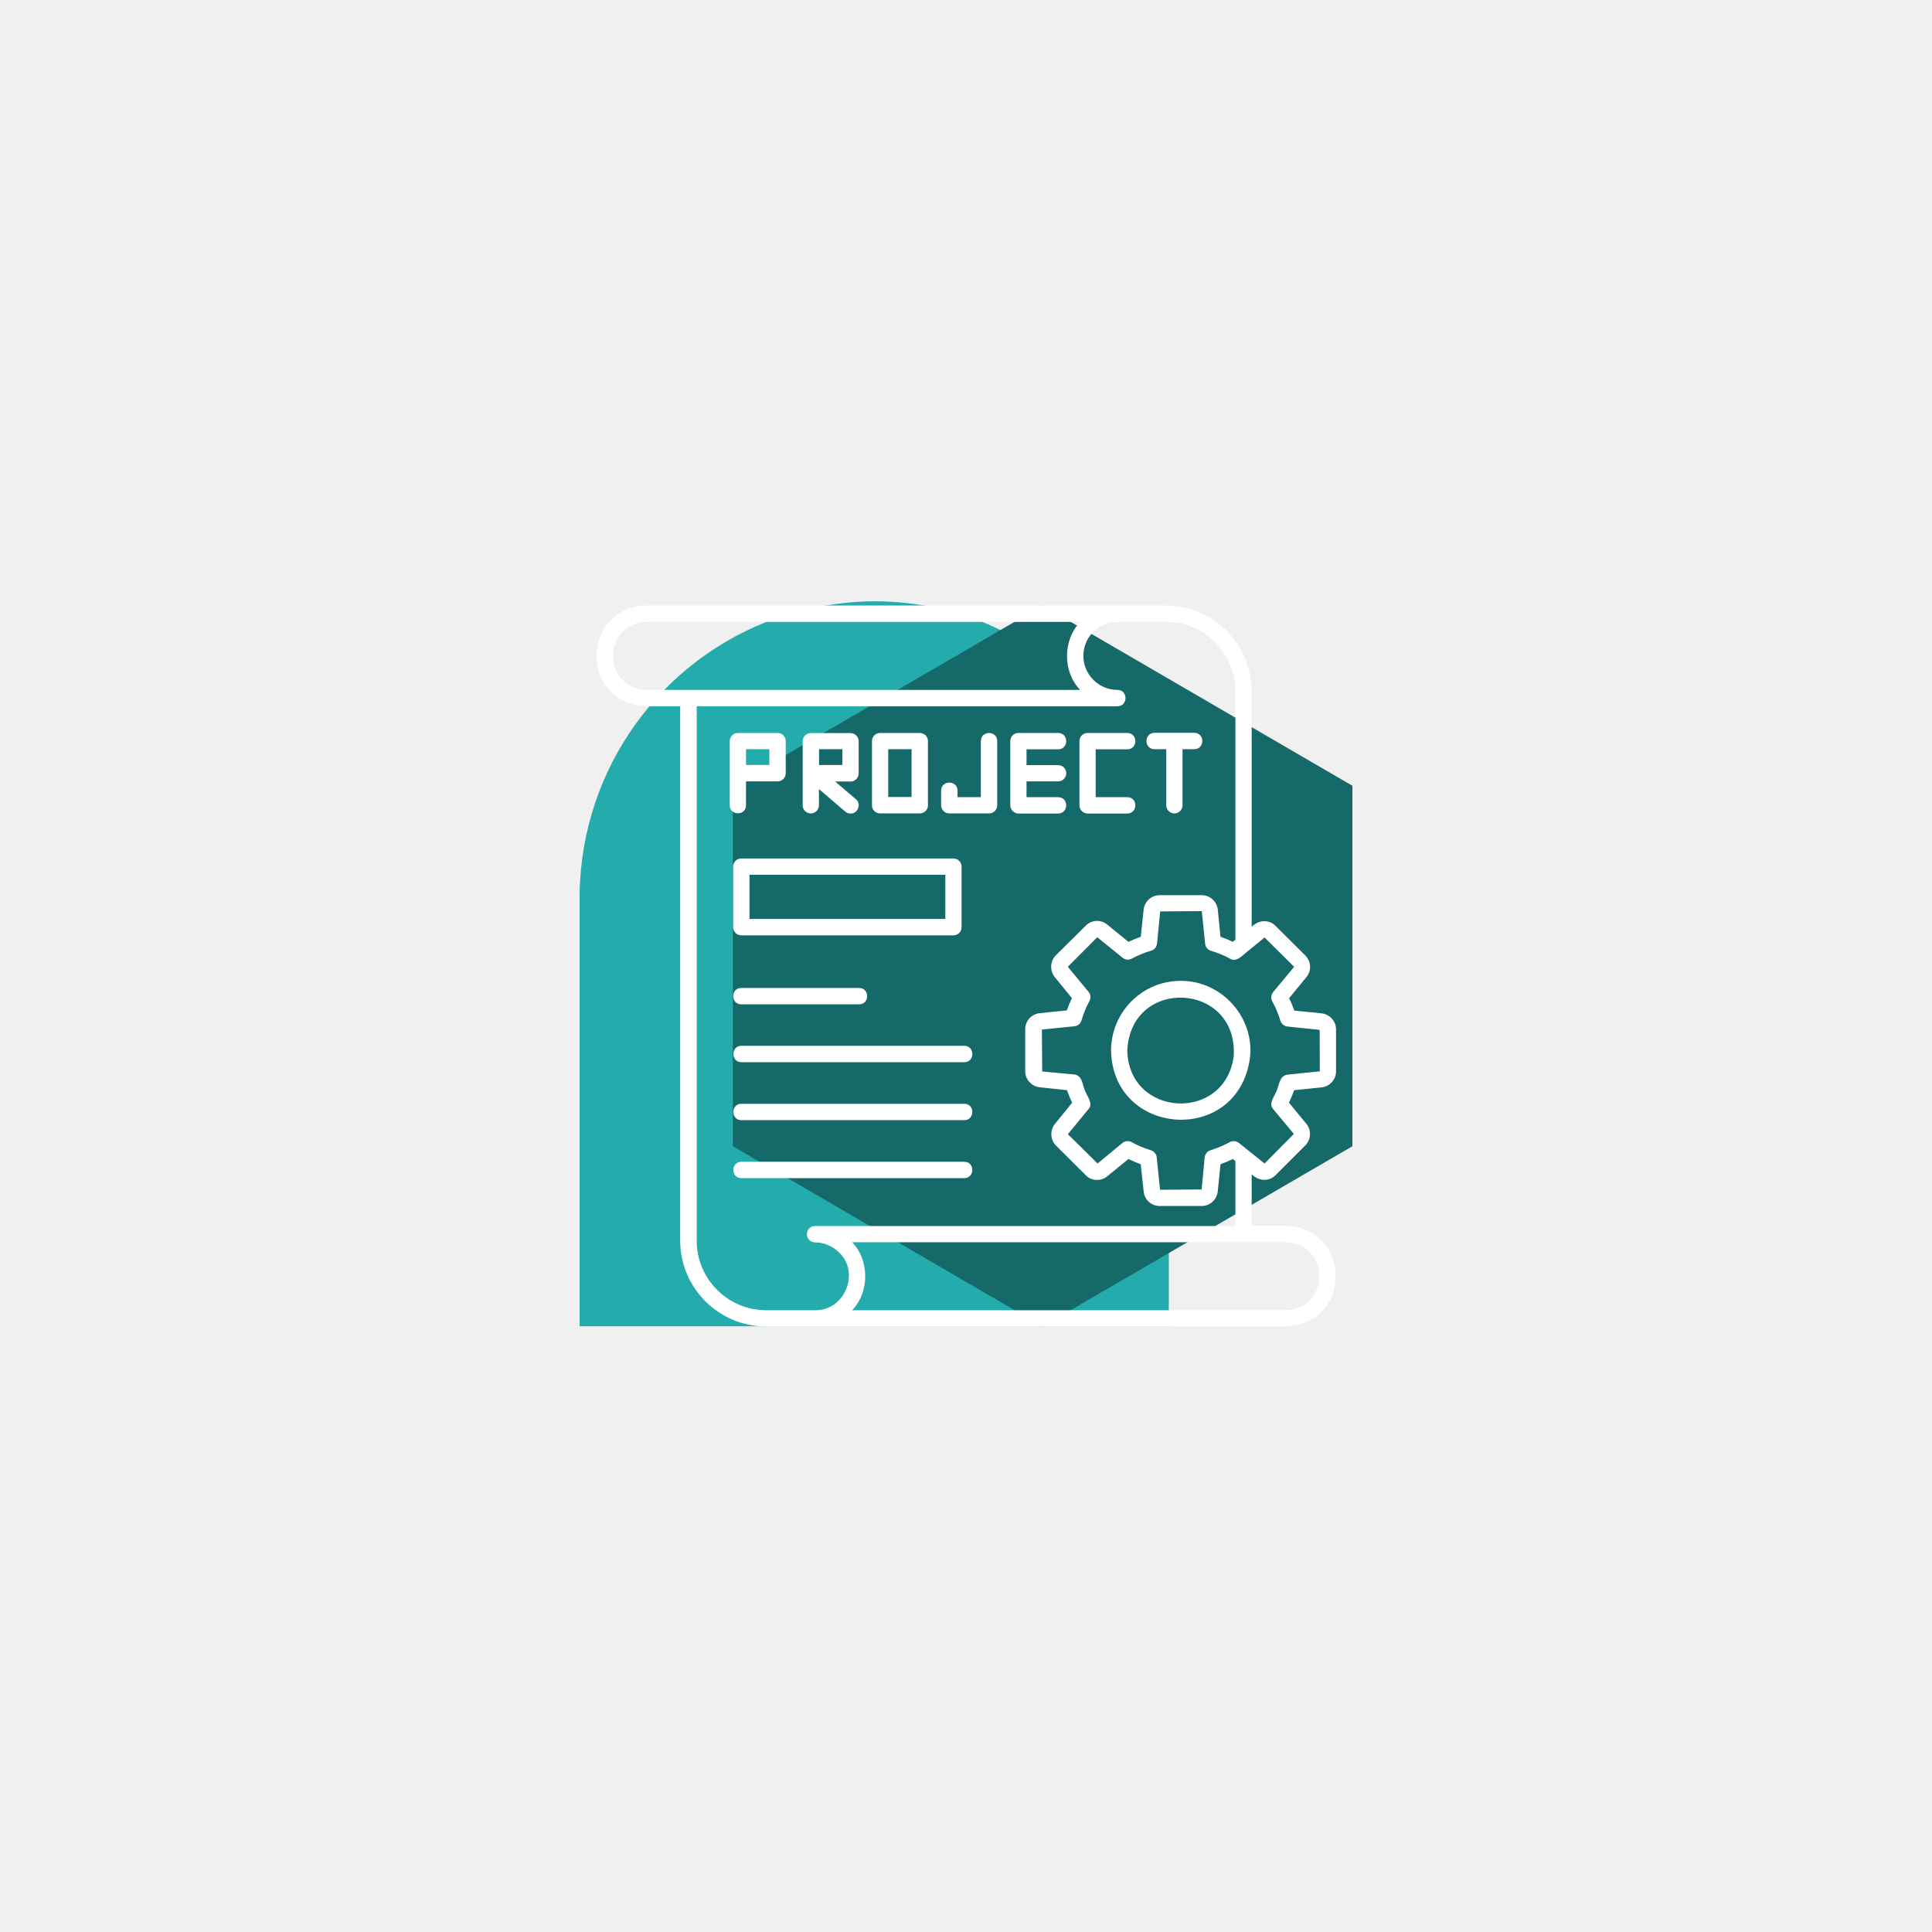
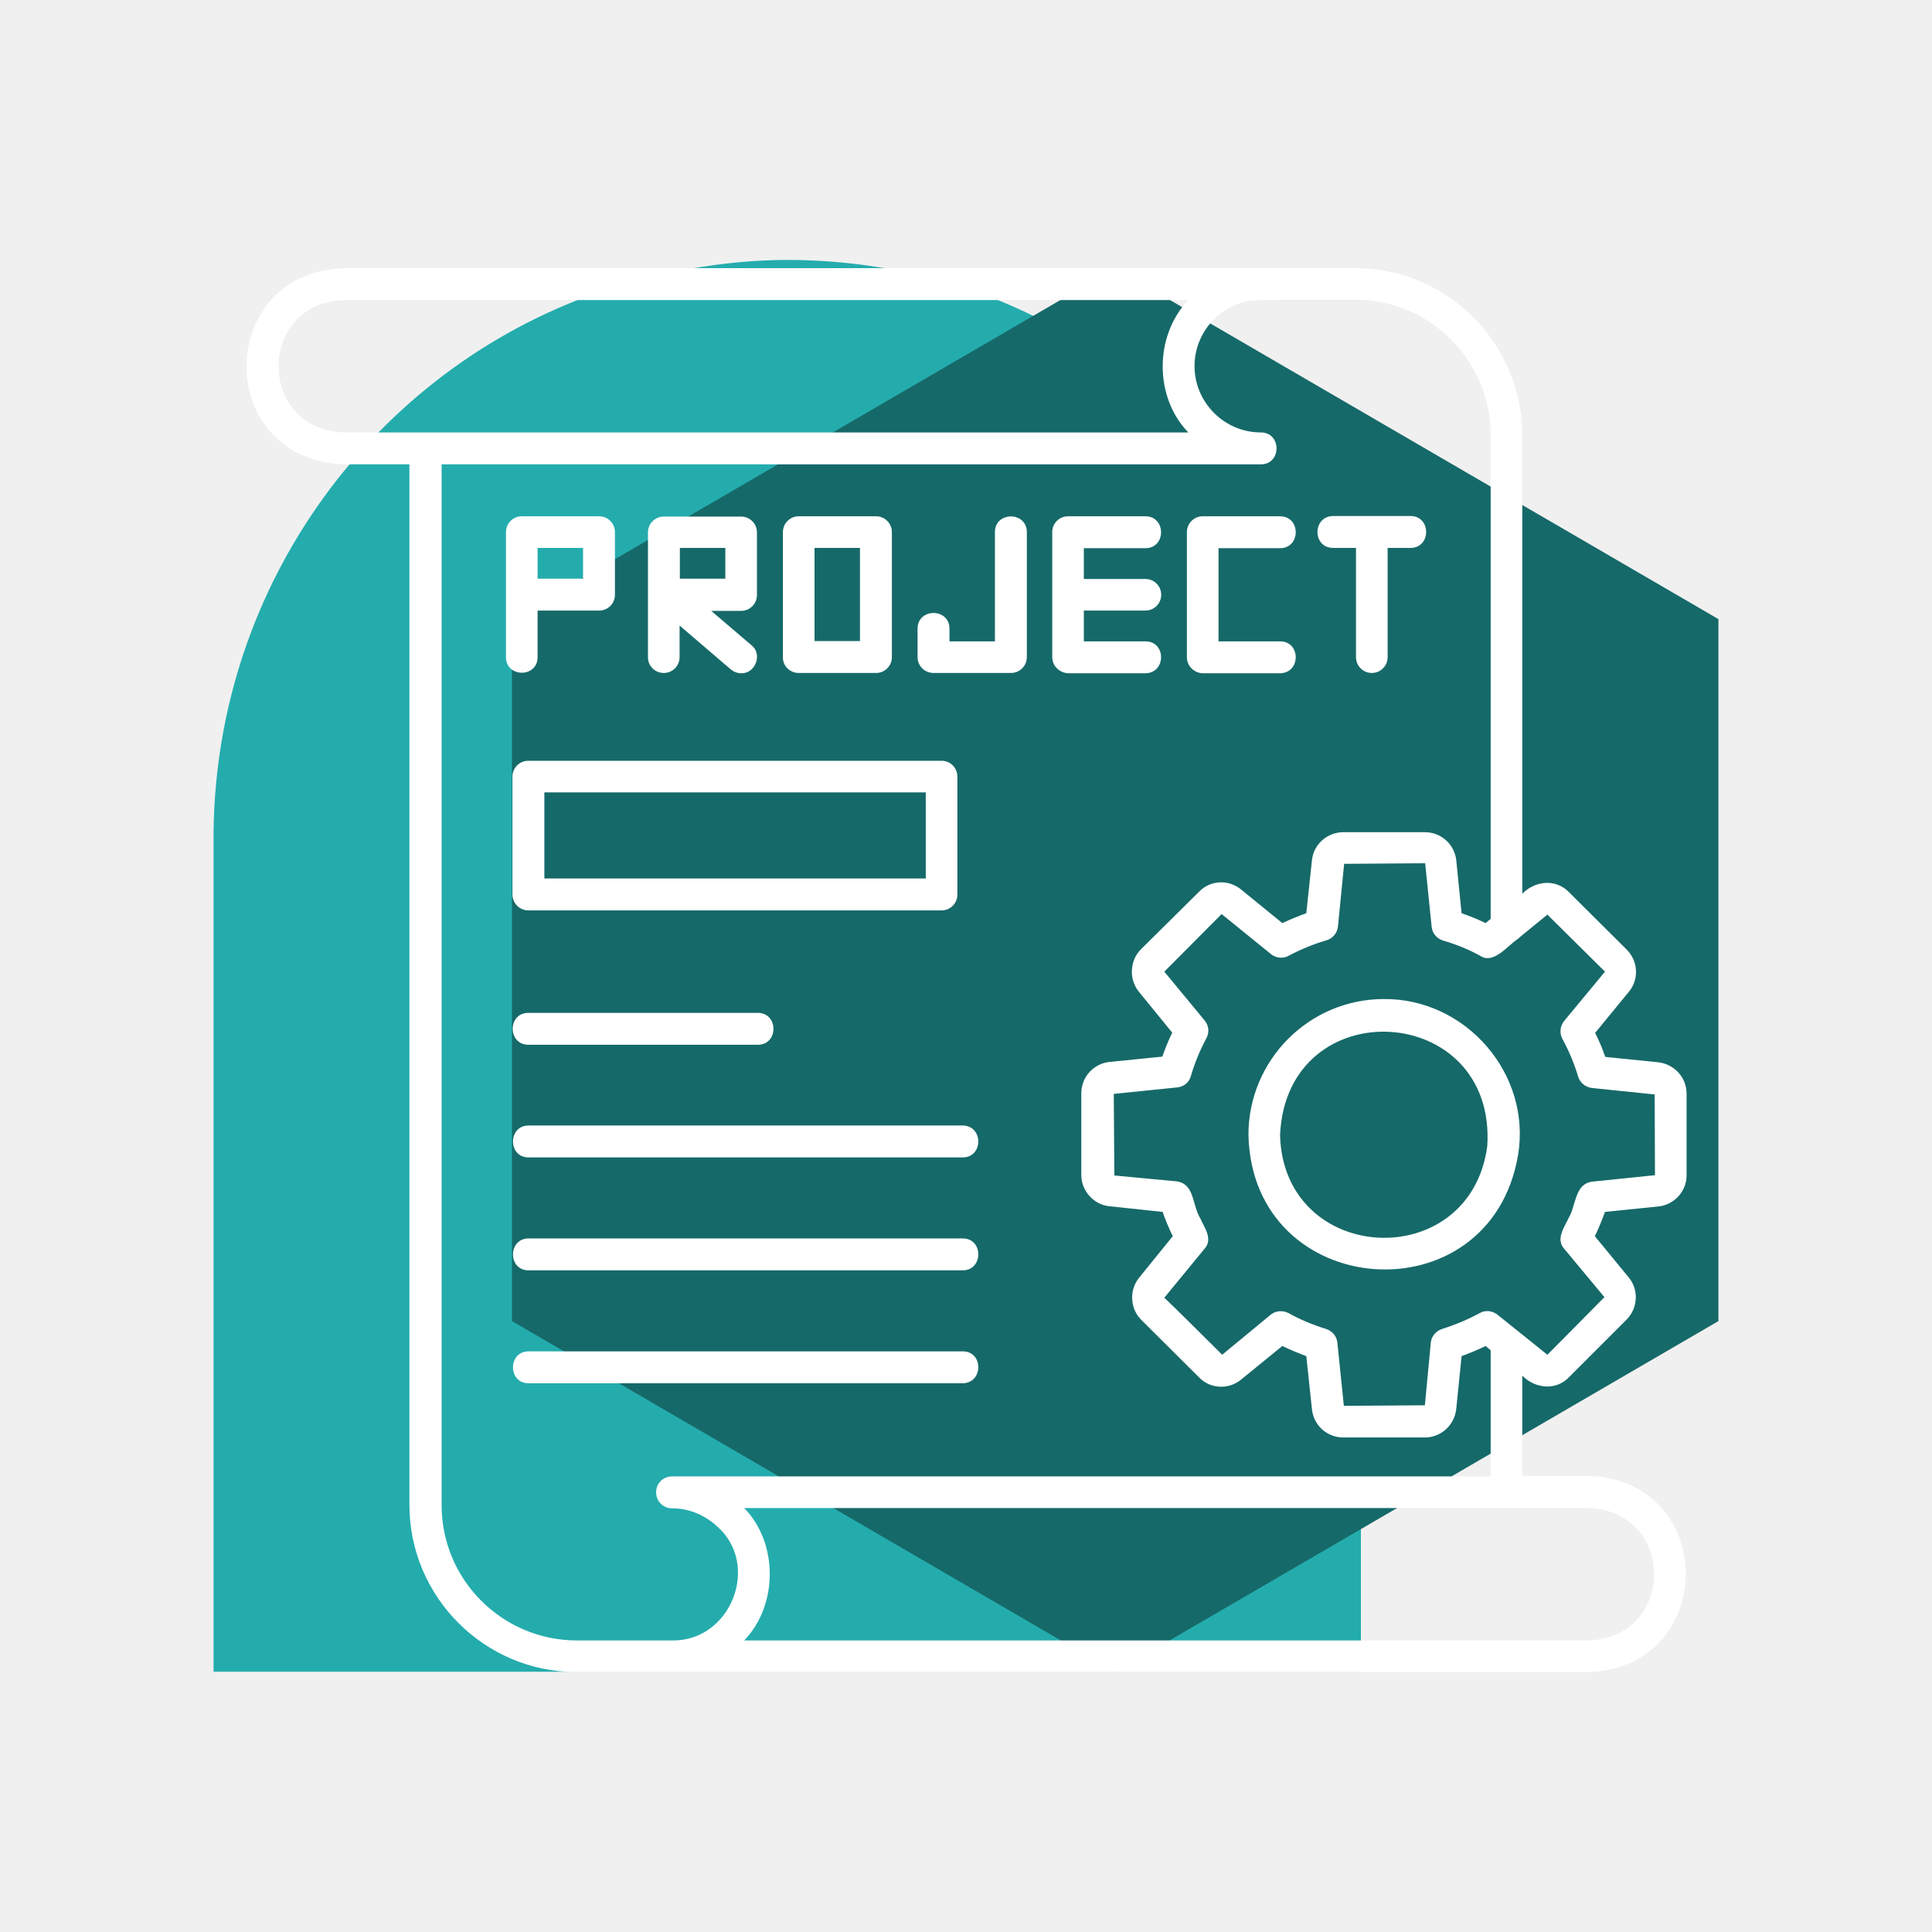
<svg xmlns="http://www.w3.org/2000/svg" width="1080" zoomAndPan="magnify" viewBox="0 0 810 810" height="1080" preserveAspectRatio="xMidYMid meet" version="1.0">
  <defs>
-     <clipPath id="41b5efd0a2">
-       <path d="M 243 252.102 L 490.027 252.102 L 490.027 557 L 243 557 Z M 243 252.102 " clip-rule="nonzero" />
+     <clipPath id="50536c3041">
+       <path d="M 89.539 108.98 L 570.57 108.98 L 570.57 701 L 89.539 701 Z M 89.539 108.98 " clip-rule="nonzero" />
    </clipPath>
-     <clipPath id="42a68e8320">
-       <path d="M 325.387 259.234 C 338.012 254.926 352.449 252.102 366.578 252.102 C 380.711 252.102 394.309 254.523 406.84 258.828 C 407.105 258.965 407.371 258.965 407.641 259.098 C 454.699 276.324 489.359 321.816 490.027 374.977 L 490.027 556.133 L 243 556.133 L 243 375.113 C 243.668 321.547 277.793 276.059 325.387 259.234 Z M 325.387 259.234 " clip-rule="nonzero" />
+     <clipPath id="0da90d2f7e">
+       <path d="M 249.969 122.871 C 274.551 114.484 302.668 108.98 330.184 108.98 C 357.703 108.98 384.18 113.699 408.582 122.086 C 409.102 122.348 409.621 122.348 410.141 122.609 C 501.777 156.156 569.273 244.738 570.57 348.258 L 570.57 701.02 L 89.539 701.02 L 89.539 348.52 C 90.836 244.215 157.293 155.629 249.969 122.871 Z M 249.969 122.871 " clip-rule="nonzero" />
    </clipPath>
-     <clipPath id="ab56274492">
-       <path d="M 307.242 253.867 L 567 253.867 L 567 556.242 L 307.242 556.242 Z M 307.242 253.867 " clip-rule="nonzero" />
+     <clipPath id="844463668c">
+       <path d="M 214.637 112.422 L 720.461 112.422 L 720.461 701.234 L 214.637 701.234 Z M 214.637 112.422 " clip-rule="nonzero" />
    </clipPath>
-     <clipPath id="6c9291f850">
-       <path d="M 437.121 253.867 L 567 329.434 L 567 480.566 L 437.121 556.133 L 307.242 480.566 L 307.242 329.434 Z M 437.121 253.867 " clip-rule="nonzero" />
+     <clipPath id="fc7d478d20">
+       <path d="M 467.547 112.422 L 720.461 259.57 L 720.461 553.871 L 467.547 701.02 L 214.637 553.871 L 214.637 259.57 Z M 467.547 112.422 " clip-rule="nonzero" />
    </clipPath>
-     <clipPath id="05a3d7ba90">
-       <path d="M 250 253.867 L 561 253.867 L 561 556.117 L 250 556.117 Z M 250 253.867 " clip-rule="nonzero" />
+     <clipPath id="cff6928aa7">
+       <path d="M 103 112.422 L 708 112.422 L 708 701.172 L 103 701.172 Z M 103 112.422 " clip-rule="nonzero" />
    </clipPath>
  </defs>
-   <g clip-path="url(#41b5efd0a2)">
-     <g clip-path="url(#42a68e8320)">
-       <path fill="#24acad" d="M 243 252.102 L 490.027 252.102 L 490.027 556.059 L 243 556.059 Z M 243 252.102 " fill-opacity="1" fill-rule="nonzero" />
+   <g clip-path="url(#50536c3041)">
+     <g clip-path="url(#0da90d2f7e)">
+       <path fill="#24acad" d="M 89.539 108.98 L 570.57 108.98 L 570.57 700.875 L 89.539 700.875 Z M 89.539 108.98 " fill-opacity="1" fill-rule="nonzero" />
    </g>
  </g>
-   <g clip-path="url(#ab56274492)">
-     <g clip-path="url(#6c9291f850)">
-       <path fill="#166969" d="M 307.242 253.867 L 567 253.867 L 567 556.242 L 307.242 556.242 Z M 307.242 253.867 " fill-opacity="1" fill-rule="nonzero" />
+   <g clip-path="url(#844463668c)">
+     <g clip-path="url(#fc7d478d20)">
+       <path fill="#166969" d="M 214.637 112.422 L 720.461 112.422 L 720.461 701.234 L 214.637 701.234 Z M 214.637 112.422 " fill-opacity="1" fill-rule="nonzero" />
    </g>
  </g>
-   <g clip-path="url(#05a3d7ba90)">
-     <path fill="#ffffff" d="M 494.984 411.227 C 478.879 411.227 465.812 424.355 465.812 440.465 C 466.602 476.387 517.84 480.152 523.855 444.84 C 526.773 427.395 512.672 411.105 494.984 411.227 Z M 517.23 442.895 C 513.523 470.609 473.285 468.543 472.617 440.465 C 474.078 409.223 519.238 411.777 517.23 442.895 Z M 553.941 455.902 C 557.406 455.598 560.141 452.68 560.141 449.215 L 560.141 431.59 C 560.141 428.125 557.527 425.27 554.062 424.844 L 542.637 423.688 C 542.031 421.926 541.301 420.164 540.449 418.523 L 547.684 409.707 C 549.93 407.035 549.75 403.082 547.258 400.59 L 534.797 388.191 C 531.941 385.273 527.504 385.762 524.77 388.559 L 524.77 289.848 C 524.77 270.035 508.602 253.867 488.785 253.867 C 488.727 253.867 468.426 253.867 468.363 253.867 C 468.363 253.867 271.07 253.867 271.07 253.867 C 243.172 254.84 243.051 295.078 271.07 296.109 L 285.172 296.109 L 285.172 520.148 C 285.172 539.961 301.34 556.129 321.152 556.129 L 341.637 556.129 C 341.637 556.129 538.992 556.129 538.992 556.129 C 566.949 555.156 566.949 514.859 538.992 513.887 C 538.992 513.887 524.77 513.887 524.77 513.887 L 524.77 492.309 C 527.504 495.105 532 495.594 534.797 492.676 C 534.797 492.676 547.258 480.215 547.258 480.215 C 549.688 477.723 549.871 473.773 547.684 471.156 L 540.391 462.285 C 541.238 460.582 541.969 458.699 542.578 457.059 Z M 271.129 289.242 C 252.289 288.633 252.289 261.344 271.129 260.734 L 452.863 260.734 C 445.512 268.453 445.512 281.645 452.863 289.242 Z M 341.695 549.32 C 341.695 549.32 321.215 549.32 321.215 549.32 C 305.168 549.32 292.102 536.254 292.102 520.207 L 292.102 296.109 L 468.484 296.109 C 472.984 296.109 472.984 289.242 468.484 289.242 C 460.582 289.242 454.203 282.738 454.203 274.957 C 454.203 268.09 459.125 262.316 465.566 260.98 C 466.723 260.492 487.023 260.734 488.848 260.676 C 504.895 260.676 517.961 273.742 517.961 289.789 L 517.961 393.965 L 516.867 394.879 C 515.164 394.027 513.402 393.359 511.699 392.75 L 510.547 381.262 C 510.121 377.859 507.262 375.309 503.797 375.309 L 486.234 375.309 C 482.828 375.309 479.852 377.859 479.488 381.324 L 478.27 392.75 C 476.57 393.359 474.805 394.09 473.105 394.879 L 464.23 387.645 C 461.496 385.398 457.543 385.641 455.176 388.133 L 442.652 400.531 C 440.281 402.902 440.039 406.914 442.168 409.586 L 449.398 418.461 C 448.609 420.102 447.879 421.863 447.273 423.629 L 435.785 424.781 C 432.383 425.207 429.828 428.066 429.828 431.527 L 429.828 449.156 C 429.828 452.5 432.504 455.539 435.906 455.84 L 447.332 457.059 C 447.879 458.637 448.672 460.582 449.523 462.285 L 442.227 471.281 C 440.102 473.953 440.344 477.906 442.715 480.273 L 455.113 492.613 C 457.484 495.168 461.496 495.41 464.23 493.16 L 473.105 485.926 C 474.746 486.719 476.508 487.445 478.27 488.117 L 479.488 499.543 C 479.852 503.008 482.707 505.621 486.234 505.621 L 503.797 505.621 C 507.203 505.621 510.121 503.066 510.547 499.543 L 511.699 488.117 C 513.523 487.445 515.227 486.719 516.867 485.926 L 517.961 486.84 L 517.961 514.008 L 341.695 514.008 C 339.754 514.008 338.234 515.59 338.293 517.473 C 338.293 519.355 339.812 520.875 341.695 520.875 C 345.465 520.875 348.867 522.395 351.422 524.766 C 360.844 533.031 354.398 549.566 341.695 549.32 Z M 538.992 520.816 C 557.832 521.422 557.832 548.715 538.992 549.32 C 538.992 549.32 357.258 549.32 357.258 549.32 C 364.609 541.664 364.551 528.293 357.258 520.816 C 365.582 520.816 536.742 520.816 538.992 520.816 Z M 533.762 464.957 C 533.762 464.957 542.457 475.414 542.457 475.414 L 530.176 487.812 L 519.418 479.18 C 518.324 478.332 516.805 478.148 515.652 478.816 C 513.219 480.152 510.484 481.309 507.445 482.281 C 506.168 482.707 505.195 483.859 505.074 485.199 L 503.797 498.691 L 486.355 498.812 L 484.957 485.199 C 484.836 483.859 483.863 482.707 482.586 482.281 C 479.668 481.371 476.871 480.215 474.383 478.816 C 473.164 478.207 471.645 478.332 470.613 479.18 L 460.16 487.812 C 458.457 486.109 449.219 476.934 447.699 475.535 L 456.391 464.957 C 458.215 462.891 456.328 460.461 455.477 458.516 C 453.656 455.539 454.262 451.16 450.496 450.492 C 450.496 450.492 436.941 449.215 436.941 449.215 L 436.82 431.652 L 450.496 430.254 C 451.891 430.133 453.047 429.16 453.41 427.82 C 454.262 424.902 455.418 422.168 456.754 419.676 C 457.422 418.461 457.301 416.941 456.391 415.848 L 447.699 405.332 L 460.035 392.934 L 470.672 401.562 C 471.766 402.414 473.227 402.598 474.441 401.93 C 477.176 400.469 479.91 399.375 482.586 398.586 C 483.922 398.223 484.895 397.066 485.078 395.668 L 486.414 382.113 L 503.859 381.992 L 505.258 395.668 C 505.379 397.066 506.352 398.223 507.75 398.648 C 510.484 399.438 513.219 400.531 515.832 401.988 C 518.629 403.754 521.668 399.68 523.734 398.344 C 523.797 398.223 530.117 393.117 530.176 393.055 L 542.578 405.332 L 533.762 415.969 C 532.914 417.062 532.73 418.523 533.398 419.797 C 534.797 422.352 535.953 425.086 536.801 427.941 C 537.227 429.281 538.383 430.191 539.719 430.375 L 553.273 431.773 L 553.336 449.156 L 539.719 450.555 C 536.012 451.16 536.379 455.66 534.734 458.395 C 533.824 460.398 531.941 462.891 533.762 464.957 Z M 310.758 392.145 L 399.742 392.145 C 401.625 392.145 403.145 390.625 403.145 388.738 L 403.145 363.332 C 403.145 361.449 401.625 359.93 399.742 359.93 L 310.758 359.93 C 308.875 359.93 307.355 361.449 307.355 363.332 L 307.355 388.738 C 307.355 390.562 308.875 392.145 310.758 392.145 Z M 314.223 366.738 L 396.34 366.738 L 396.34 385.273 L 314.223 385.273 Z M 310.758 414.207 C 310.758 414.207 360.176 414.207 360.176 414.207 C 364.672 414.207 364.672 421.074 360.176 421.074 C 360.176 421.074 310.758 421.074 310.758 421.074 C 306.262 421.016 306.324 414.207 310.758 414.207 Z M 404.301 445.328 C 404.301 445.328 310.82 445.328 310.82 445.328 C 306.324 445.328 306.383 438.457 310.82 438.457 L 404.301 438.457 C 408.797 438.52 408.738 445.328 404.301 445.328 Z M 404.301 462.77 C 408.797 462.77 408.738 469.637 404.301 469.637 C 404.301 469.637 310.82 469.637 310.82 469.637 C 306.324 469.637 306.383 462.77 310.82 462.77 Z M 404.301 493.949 C 404.301 493.949 310.82 493.949 310.82 493.949 C 306.324 493.949 306.383 487.082 310.82 487.082 L 404.301 487.082 C 408.797 487.082 408.738 493.891 404.301 493.949 Z M 368.988 341.027 L 385.641 341.027 C 387.527 341.027 389.047 339.508 389.047 337.625 L 389.047 310.699 C 389.047 308.812 387.527 307.293 385.641 307.293 L 368.988 307.293 C 367.102 307.293 365.582 308.812 365.582 310.699 L 365.582 337.625 C 365.523 339.508 367.102 341.027 368.988 341.027 Z M 372.391 314.102 L 382.176 314.102 L 382.176 334.16 L 372.391 334.16 Z M 452.562 337.625 L 452.562 310.699 C 452.562 308.812 454.082 307.293 455.965 307.293 C 455.965 307.293 472.617 307.293 472.617 307.293 C 477.117 307.293 477.117 314.16 472.617 314.16 L 459.367 314.16 L 459.367 334.219 C 459.367 334.219 472.617 334.219 472.617 334.219 C 477.117 334.219 477.117 341.027 472.617 341.086 L 455.965 341.086 C 454.082 341.027 452.562 339.508 452.562 337.625 Z M 394.574 337.625 C 394.574 337.625 394.574 331.484 394.574 331.484 C 394.574 326.988 401.445 326.988 401.445 331.484 L 401.445 334.219 L 411.23 334.219 L 411.23 310.699 C 411.23 306.199 418.098 306.199 418.098 310.699 C 418.098 310.699 418.098 337.625 418.098 337.625 C 418.098 339.508 416.578 341.027 414.695 341.027 L 398.039 341.027 C 396.094 341.027 394.574 339.508 394.574 337.625 Z M 423.57 337.625 L 423.57 310.699 C 423.57 308.812 425.09 307.293 426.973 307.293 C 426.973 307.293 443.625 307.293 443.625 307.293 C 448.125 307.293 448.125 314.16 443.625 314.16 L 430.375 314.16 L 430.375 320.785 L 443.625 320.785 C 445.512 320.785 447.031 322.305 447.031 324.191 C 447.031 326.074 445.512 327.594 443.625 327.594 L 430.375 327.594 L 430.375 334.219 C 430.375 334.219 443.625 334.219 443.625 334.219 C 448.125 334.219 448.125 341.027 443.625 341.086 L 427.031 341.086 C 425.148 341.027 423.57 339.508 423.57 337.625 Z M 484.047 307.234 C 484.047 307.234 500.699 307.234 500.699 307.234 C 505.195 307.234 505.195 314.102 500.699 314.102 L 495.777 314.102 L 495.777 337.625 C 495.777 339.508 494.258 341.027 492.371 341.027 C 490.488 341.027 488.969 339.508 488.969 337.625 L 488.969 314.102 L 484.047 314.102 C 479.547 314.102 479.547 307.293 484.047 307.234 Z M 312.766 337.625 L 312.766 327.594 L 326.016 327.594 C 327.898 327.594 329.418 326.074 329.418 324.191 L 329.418 310.699 C 329.418 308.812 327.898 307.293 326.016 307.293 L 309.363 307.293 C 307.477 307.293 305.957 308.812 305.957 310.699 L 305.957 337.625 C 305.957 342.059 312.766 342.121 312.766 337.625 Z M 312.766 314.102 L 322.551 314.102 L 322.551 320.727 L 312.766 320.727 Z M 339.934 341.027 C 341.82 341.027 343.34 339.508 343.34 337.625 L 343.34 330.816 L 354.34 340.238 C 355.008 340.785 355.797 341.086 356.59 341.086 C 359.629 341.211 361.27 337.016 358.836 335.07 C 358.836 335.07 350.145 327.656 350.145 327.656 L 356.59 327.656 C 358.473 327.656 359.992 326.137 359.992 324.25 L 359.992 310.758 C 359.992 308.875 358.473 307.355 356.59 307.355 L 339.934 307.355 C 338.051 307.355 336.531 308.875 336.531 310.758 L 336.531 337.684 C 336.531 339.508 338.051 341.027 339.934 341.027 Z M 343.398 314.102 L 353.184 314.102 L 353.184 320.727 L 343.398 320.727 Z M 343.398 314.102 " fill-opacity="1" fill-rule="nonzero" />
+   <g clip-path="url(#cff6928aa7)">
+     <path fill="#ffffff" d="M 580.227 418.852 C 548.859 418.852 523.414 444.418 523.414 475.781 C 524.953 545.734 624.73 553.07 636.445 484.305 C 642.129 450.336 614.668 418.617 580.227 418.852 Z M 623.547 480.516 C 616.324 534.488 537.973 530.465 536.668 475.781 C 539.512 414.945 627.449 419.918 623.547 480.516 Z M 695.035 505.848 C 701.781 505.254 707.105 499.574 707.105 492.828 L 707.105 458.504 C 707.105 451.754 702.016 446.191 695.27 445.363 L 673.02 443.117 C 671.836 439.684 670.414 436.25 668.758 433.055 L 682.844 415.895 C 687.223 410.684 686.867 402.992 682.016 398.141 L 657.75 373.996 C 652.188 368.312 643.547 369.262 638.223 374.703 L 638.223 182.488 C 638.223 143.906 606.738 112.422 568.152 112.422 C 568.035 112.422 528.504 112.422 528.383 112.422 C 528.383 112.422 144.191 112.422 144.191 112.422 C 89.867 114.316 89.629 192.668 144.191 194.68 L 171.652 194.68 L 171.652 630.949 C 171.652 669.535 203.137 701.02 241.719 701.02 L 281.605 701.02 C 281.605 701.02 665.918 701.02 665.918 701.02 C 720.363 699.125 720.363 620.652 665.918 618.762 C 665.918 618.762 638.223 618.762 638.223 618.762 L 638.223 576.742 C 643.547 582.188 652.305 583.133 657.75 577.453 C 657.75 577.453 682.016 553.188 682.016 553.188 C 686.75 548.336 687.105 540.645 682.844 535.555 L 668.641 518.273 C 670.297 514.961 671.719 511.289 672.902 508.094 Z M 144.312 181.305 C 107.621 180.121 107.621 126.98 144.312 125.797 L 498.203 125.797 C 483.883 140.828 483.883 166.512 498.203 181.305 Z M 281.727 687.762 C 281.727 687.762 241.84 687.762 241.84 687.762 C 210.59 687.762 185.145 662.316 185.145 631.07 L 185.145 194.68 L 528.621 194.68 C 537.379 194.68 537.379 181.305 528.621 181.305 C 513.234 181.305 500.809 168.641 500.809 153.492 C 500.809 140.117 510.395 128.875 522.941 126.27 C 525.188 125.324 564.723 125.797 568.273 125.676 C 599.52 125.676 624.965 151.125 624.965 182.371 L 624.965 385.238 L 622.836 387.012 C 619.52 385.355 616.09 384.055 612.773 382.871 L 610.527 360.5 C 609.695 353.875 604.133 348.902 597.387 348.902 L 563.184 348.902 C 556.555 348.902 550.754 353.875 550.043 360.621 L 547.676 382.871 C 544.363 384.055 540.93 385.477 537.617 387.012 L 520.336 372.93 C 515.012 368.551 507.316 369.023 502.699 373.875 L 478.32 398.02 C 473.703 402.637 473.23 410.449 477.371 415.656 L 491.457 432.938 C 489.918 436.133 488.496 439.566 487.312 442.996 L 464.945 445.246 C 458.316 446.074 453.344 451.637 453.344 458.383 L 453.344 492.707 C 453.344 499.219 458.555 505.137 465.18 505.727 L 487.434 508.094 C 488.496 511.172 490.035 514.961 491.695 518.273 L 477.492 535.789 C 473.348 541 473.82 548.691 478.438 553.309 L 502.582 577.336 C 507.199 582.305 515.012 582.777 520.336 578.398 L 537.617 564.316 C 540.812 565.855 544.246 567.273 547.676 568.574 L 550.043 590.828 C 550.754 597.574 556.316 602.664 563.184 602.664 L 597.387 602.664 C 604.016 602.664 609.695 597.691 610.527 590.828 L 612.773 568.574 C 616.324 567.273 619.641 565.855 622.836 564.316 L 624.965 566.09 L 624.965 618.996 L 281.727 618.996 C 277.938 618.996 274.98 622.074 275.098 625.742 C 275.098 629.414 278.055 632.371 281.727 632.371 C 289.062 632.371 295.691 635.332 300.664 639.945 C 319.008 656.043 306.461 688.238 281.727 687.762 Z M 665.918 632.254 C 702.609 633.438 702.609 686.578 665.918 687.762 C 665.918 687.762 312.023 687.762 312.023 687.762 C 326.348 672.852 326.227 646.812 312.023 632.254 C 328.242 632.254 661.539 632.254 665.918 632.254 Z M 655.738 523.48 C 655.738 523.48 672.664 543.84 672.664 543.84 L 648.754 567.984 L 627.805 551.176 C 625.676 549.52 622.715 549.164 620.469 550.469 C 615.734 553.07 610.406 555.32 604.488 557.215 C 602.004 558.043 600.109 560.289 599.875 562.895 L 597.387 589.172 L 563.418 589.406 L 560.695 562.895 C 560.461 560.289 558.566 558.043 556.082 557.215 C 550.398 555.438 544.953 553.188 540.102 550.469 C 537.734 549.285 534.777 549.52 532.766 551.176 L 512.406 567.984 C 509.094 564.672 491.102 546.797 488.145 544.074 L 505.066 523.48 C 508.617 519.457 504.949 514.723 503.293 510.934 C 499.742 505.137 500.926 496.613 493.586 495.312 C 493.586 495.312 467.191 492.828 467.191 492.828 L 466.957 458.621 L 493.586 455.898 C 496.309 455.66 498.559 453.77 499.27 451.164 C 500.926 445.484 503.176 440.156 505.777 435.305 C 507.082 432.938 506.844 429.977 505.066 427.848 L 488.145 407.371 L 512.168 383.227 L 532.883 400.031 C 535.012 401.691 537.852 402.047 540.219 400.742 C 545.547 397.902 550.871 395.773 556.082 394.234 C 558.684 393.523 560.578 391.273 560.934 388.551 L 563.539 362.16 L 597.508 361.922 L 600.227 388.551 C 600.465 391.273 602.359 393.523 605.082 394.352 C 610.406 395.891 615.734 398.02 620.824 400.863 C 626.266 404.293 632.184 396.363 636.211 393.762 C 636.328 393.523 648.637 383.582 648.754 383.465 L 672.902 407.371 L 655.738 428.086 C 654.082 430.215 653.727 433.055 655.027 435.539 C 657.75 440.512 660 445.84 661.656 451.402 C 662.484 454.004 664.734 455.781 667.336 456.137 L 693.73 458.855 L 693.852 492.707 L 667.336 495.43 C 660.117 496.613 660.828 505.371 657.633 510.699 C 655.855 514.605 652.188 519.457 655.738 523.48 Z M 221.48 381.688 L 394.758 381.688 C 398.426 381.688 401.387 378.73 401.387 375.059 L 401.387 325.586 C 401.387 321.918 398.426 318.957 394.758 318.957 L 221.48 318.957 C 217.812 318.957 214.852 321.918 214.852 325.586 L 214.852 375.059 C 214.852 378.609 217.812 381.688 221.48 381.688 Z M 228.227 332.215 L 388.129 332.215 L 388.129 368.312 L 228.227 368.312 Z M 221.48 424.652 C 221.48 424.652 317.707 424.652 317.707 424.652 C 326.465 424.652 326.465 438.027 317.707 438.027 C 317.707 438.027 221.48 438.027 221.48 438.027 C 212.723 437.906 212.84 424.652 221.48 424.652 Z M 403.633 485.25 C 403.633 485.25 221.598 485.25 221.598 485.25 C 212.84 485.25 212.957 471.875 221.598 471.875 L 403.633 471.875 C 412.395 471.996 412.273 485.25 403.633 485.25 Z M 403.633 519.219 C 412.395 519.219 412.273 532.594 403.633 532.594 C 403.633 532.594 221.598 532.594 221.598 532.594 C 212.84 532.594 212.957 519.219 221.598 519.219 Z M 403.633 579.938 C 403.633 579.938 221.598 579.938 221.598 579.938 C 212.84 579.938 212.957 566.562 221.598 566.562 L 403.633 566.562 C 412.395 566.562 412.273 579.82 403.633 579.938 Z M 334.867 282.148 L 367.297 282.148 C 370.969 282.148 373.926 279.188 373.926 275.52 L 373.926 223.086 C 373.926 219.418 370.969 216.457 367.297 216.457 L 334.867 216.457 C 331.199 216.457 328.242 219.418 328.242 223.086 L 328.242 275.52 C 328.121 279.188 331.199 282.148 334.867 282.148 Z M 341.496 229.715 L 360.551 229.715 L 360.551 268.773 L 341.496 268.773 Z M 497.613 275.52 L 497.613 223.086 C 497.613 219.418 500.57 216.457 504.238 216.457 C 504.238 216.457 536.668 216.457 536.668 216.457 C 545.43 216.457 545.43 229.832 536.668 229.832 L 510.867 229.832 L 510.867 268.891 C 510.867 268.891 536.668 268.891 536.668 268.891 C 545.43 268.891 545.43 282.148 536.668 282.266 L 504.238 282.266 C 500.57 282.148 497.613 279.188 497.613 275.52 Z M 384.699 275.52 C 384.699 275.52 384.699 263.566 384.699 263.566 C 384.699 254.809 398.07 254.809 398.07 263.566 L 398.07 268.891 L 417.129 268.891 L 417.129 223.086 C 417.129 214.328 430.504 214.328 430.504 223.086 C 430.504 223.086 430.504 275.52 430.504 275.52 C 430.504 279.188 427.543 282.148 423.875 282.148 L 391.445 282.148 C 387.656 282.148 384.699 279.188 384.699 275.52 Z M 441.156 275.52 L 441.156 223.086 C 441.156 219.418 444.113 216.457 447.781 216.457 C 447.781 216.457 480.211 216.457 480.211 216.457 C 488.973 216.457 488.973 229.832 480.211 229.832 L 454.41 229.832 L 454.41 242.734 L 480.211 242.734 C 483.883 242.734 486.84 245.695 486.84 249.363 C 486.84 253.031 483.883 255.992 480.211 255.992 L 454.41 255.992 L 454.41 268.891 C 454.41 268.891 480.211 268.891 480.211 268.891 C 488.973 268.891 488.973 282.148 480.211 282.266 L 447.902 282.266 C 444.23 282.148 441.156 279.188 441.156 275.52 Z M 558.922 216.34 C 558.922 216.34 591.352 216.34 591.352 216.34 C 600.109 216.34 600.109 229.715 591.352 229.715 L 581.766 229.715 L 581.766 275.52 C 581.766 279.188 578.805 282.148 575.137 282.148 C 571.469 282.148 568.508 279.188 568.508 275.52 L 568.508 229.715 L 558.922 229.715 C 550.164 229.715 550.164 216.457 558.922 216.34 Z M 225.387 275.52 L 225.387 255.992 L 251.188 255.992 C 254.859 255.992 257.816 253.031 257.816 249.363 L 257.816 223.086 C 257.816 219.418 254.859 216.457 251.188 216.457 L 218.758 216.457 C 215.09 216.457 212.129 219.418 212.129 223.086 L 212.129 275.52 C 212.129 284.16 225.387 284.277 225.387 275.52 Z M 225.387 229.715 L 244.441 229.715 L 244.441 242.617 L 225.387 242.617 Z M 278.293 282.148 C 281.961 282.148 284.922 279.188 284.922 275.52 L 284.922 262.262 L 306.344 280.609 C 307.645 281.676 309.184 282.266 310.723 282.266 C 316.641 282.504 319.836 274.336 315.102 270.547 C 315.102 270.547 298.176 256.109 298.176 256.109 L 310.723 256.109 C 314.391 256.109 317.352 253.148 317.352 249.48 L 317.352 223.207 C 317.352 219.535 314.391 216.578 310.723 216.578 L 278.293 216.578 C 274.625 216.578 271.664 219.535 271.664 223.207 L 271.664 275.637 C 271.664 279.188 274.625 282.148 278.293 282.148 Z M 285.039 229.715 L 304.094 229.715 L 304.094 242.617 L 285.039 242.617 Z M 285.039 229.715 " fill-opacity="1" fill-rule="nonzero" />
  </g>
</svg>
